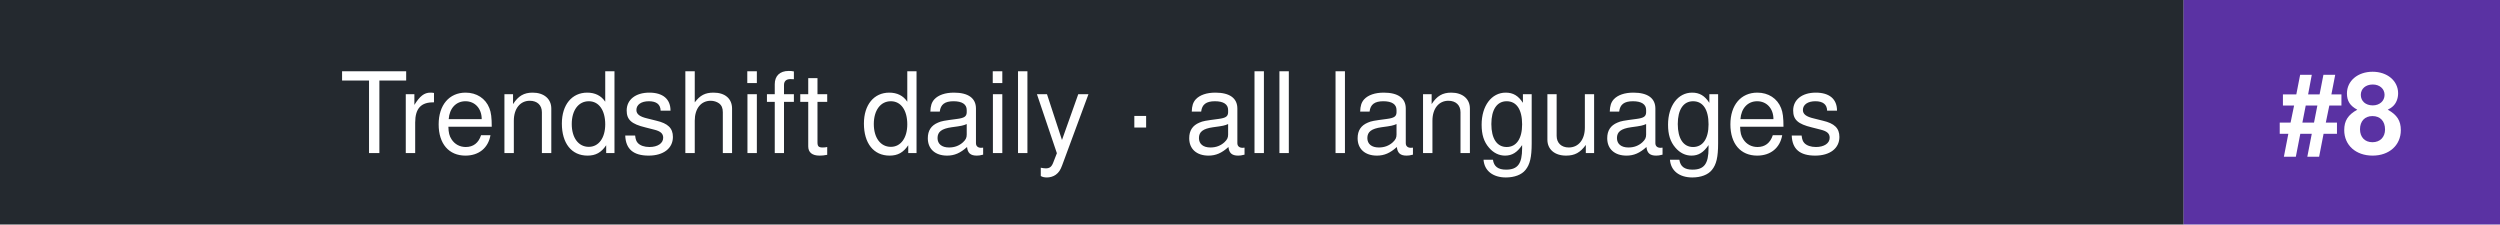
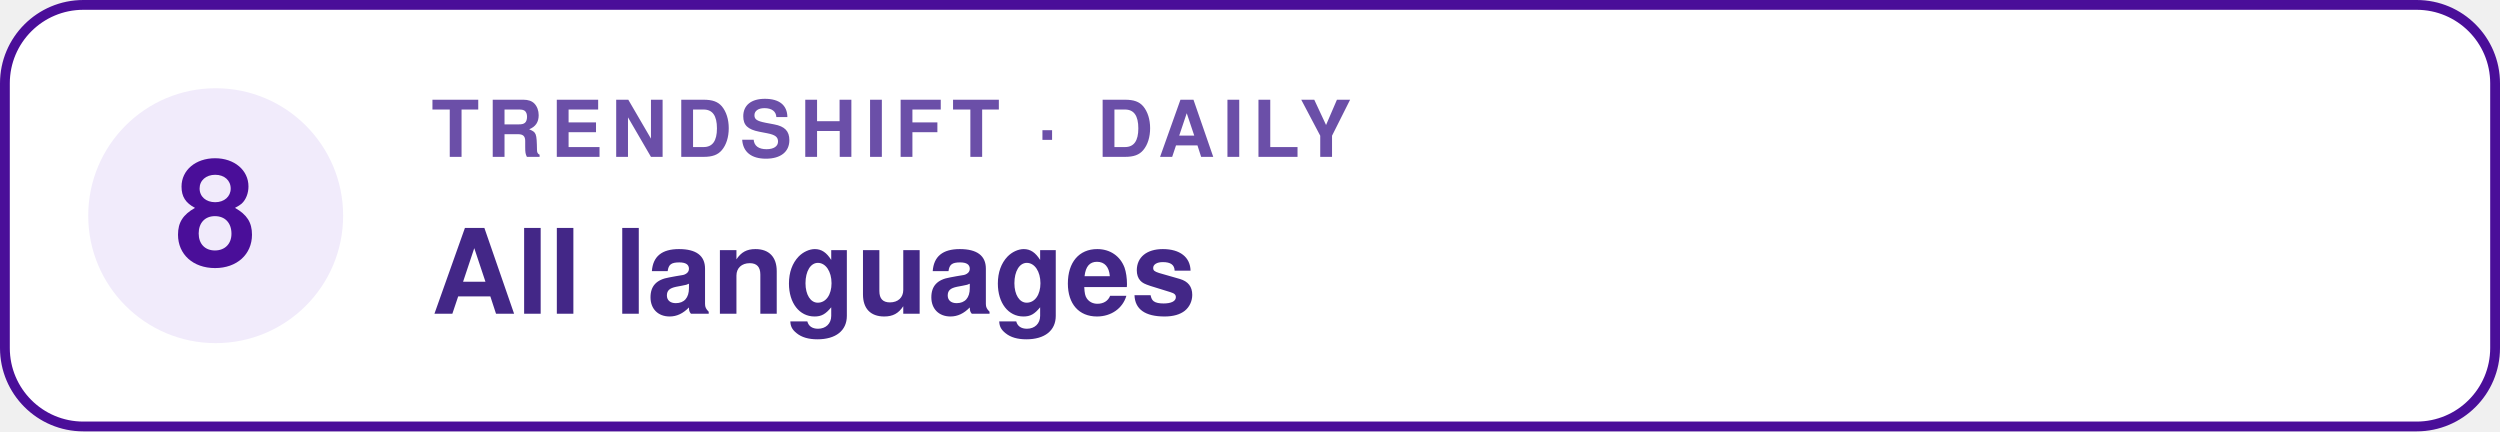
- <svg xmlns="http://www.w3.org/2000/svg" width="245" height="22" viewBox="0 0 245 22" role="img" aria-label="Trendshift daily · all languages #8">
-   <rect width="214" height="22" fill="#24292F" />
-   <rect x="214" width="31" height="22" fill="#5A32A3" />
-   <g fill="#FFFFFF" font-family="-apple-system,BlinkMacSystemFont,'Segoe UI','PingFang SC','Microsoft YaHei','Noto Sans SC',Helvetica,Arial,sans-serif" font-size="11" text-anchor="middle">
-     <text x="107" y="15">Trendshift daily · all languages</text>
-     <text x="229.5" y="15" font-weight="700">#8</text>
-   </g>
+ <svg xmlns="http://www.w3.org/2000/svg" width="255" height="44" viewBox="0 0 255 44" role="img" aria-label="Trendshift daily · all languages #8">
+   <rect x="0.5" y="0.5" width="254" height="43" rx="8" fill="#FFFFFF" stroke="#4A0E99" />
+   <circle cx="22" cy="22" r="13" fill="#F1EBFB" />
+   <text x="22" y="27" text-anchor="middle" font-family="-apple-system,BlinkMacSystemFont,'Segoe UI','PingFang SC','Microsoft YaHei','Noto Sans SC',Helvetica,Arial,sans-serif" font-size="15" font-weight="700" fill="#4A0E99">8</text>
+   <text x="44" y="16" font-family="-apple-system,BlinkMacSystemFont,'Segoe UI','PingFang SC','Microsoft YaHei','Noto Sans SC',Helvetica,Arial,sans-serif" font-size="8" font-weight="600" letter-spacing="0.8" fill="#6B4FA8">TRENDSHIFT · DAILY</text>
+   <text x="44" y="32" font-family="-apple-system,BlinkMacSystemFont,'Segoe UI','PingFang SC','Microsoft YaHei','Noto Sans SC',Helvetica,Arial,sans-serif" font-size="12" font-weight="700" fill="#432787">All languages</text>
</svg>
